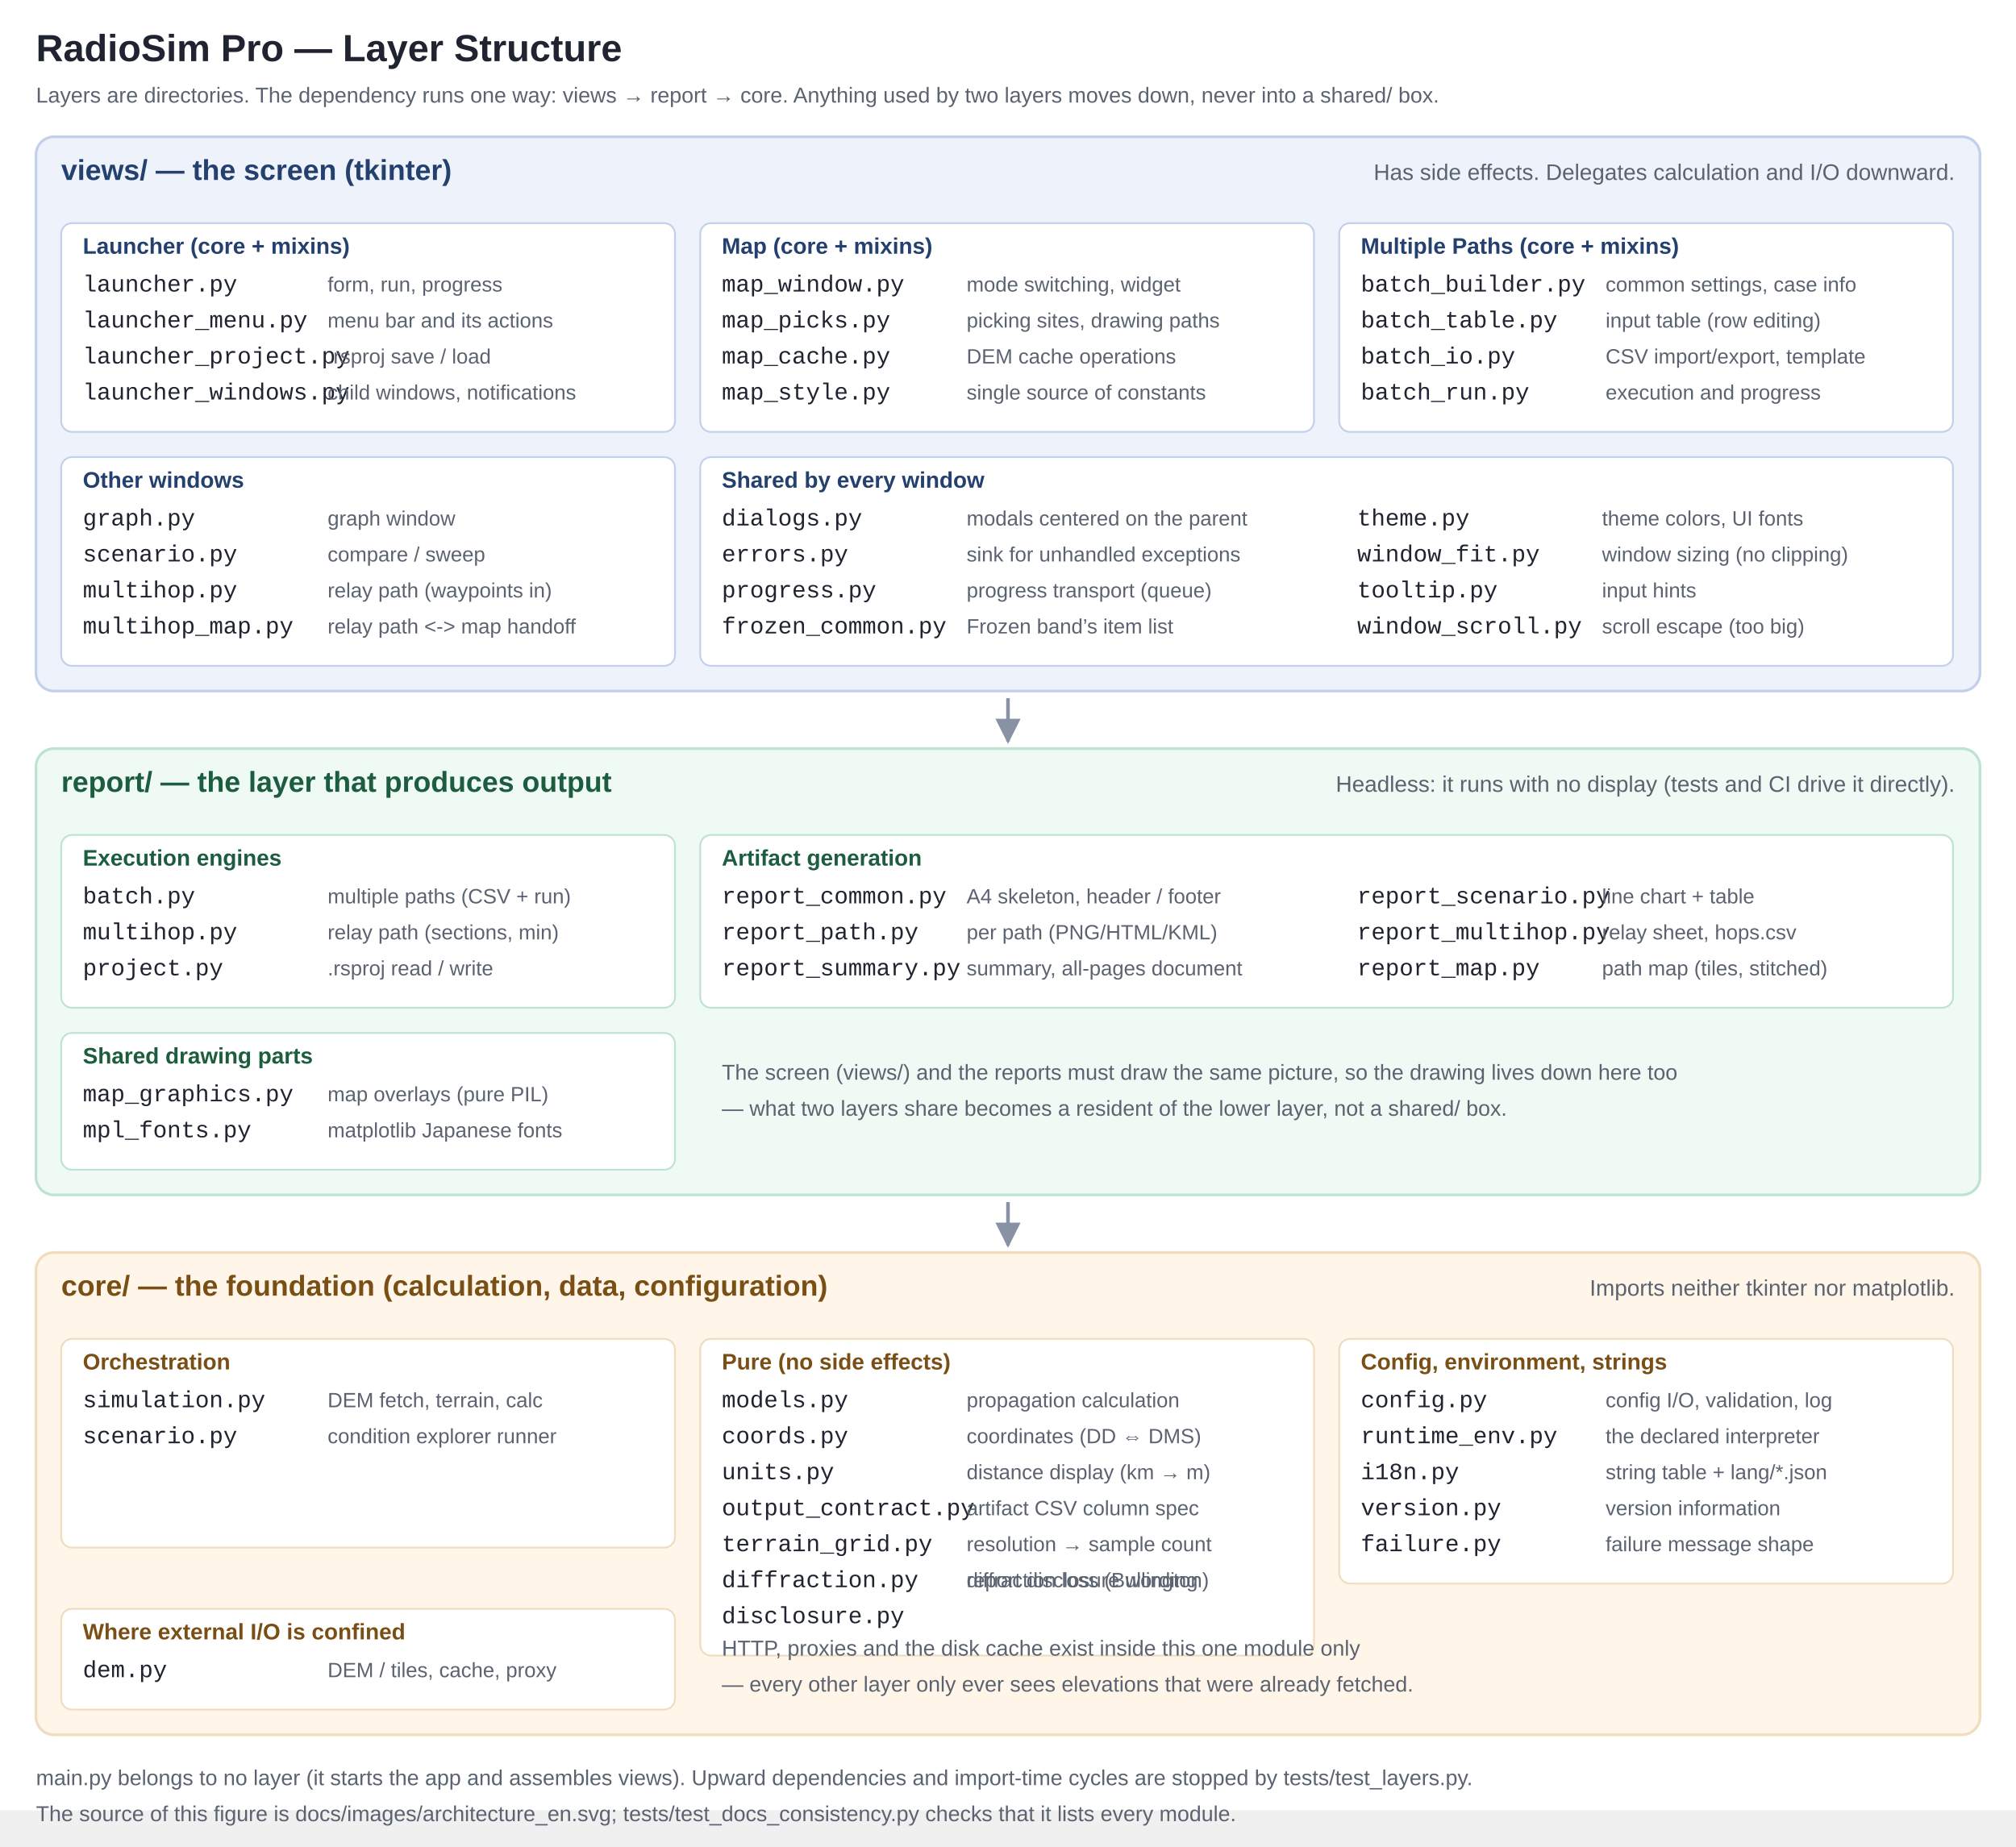
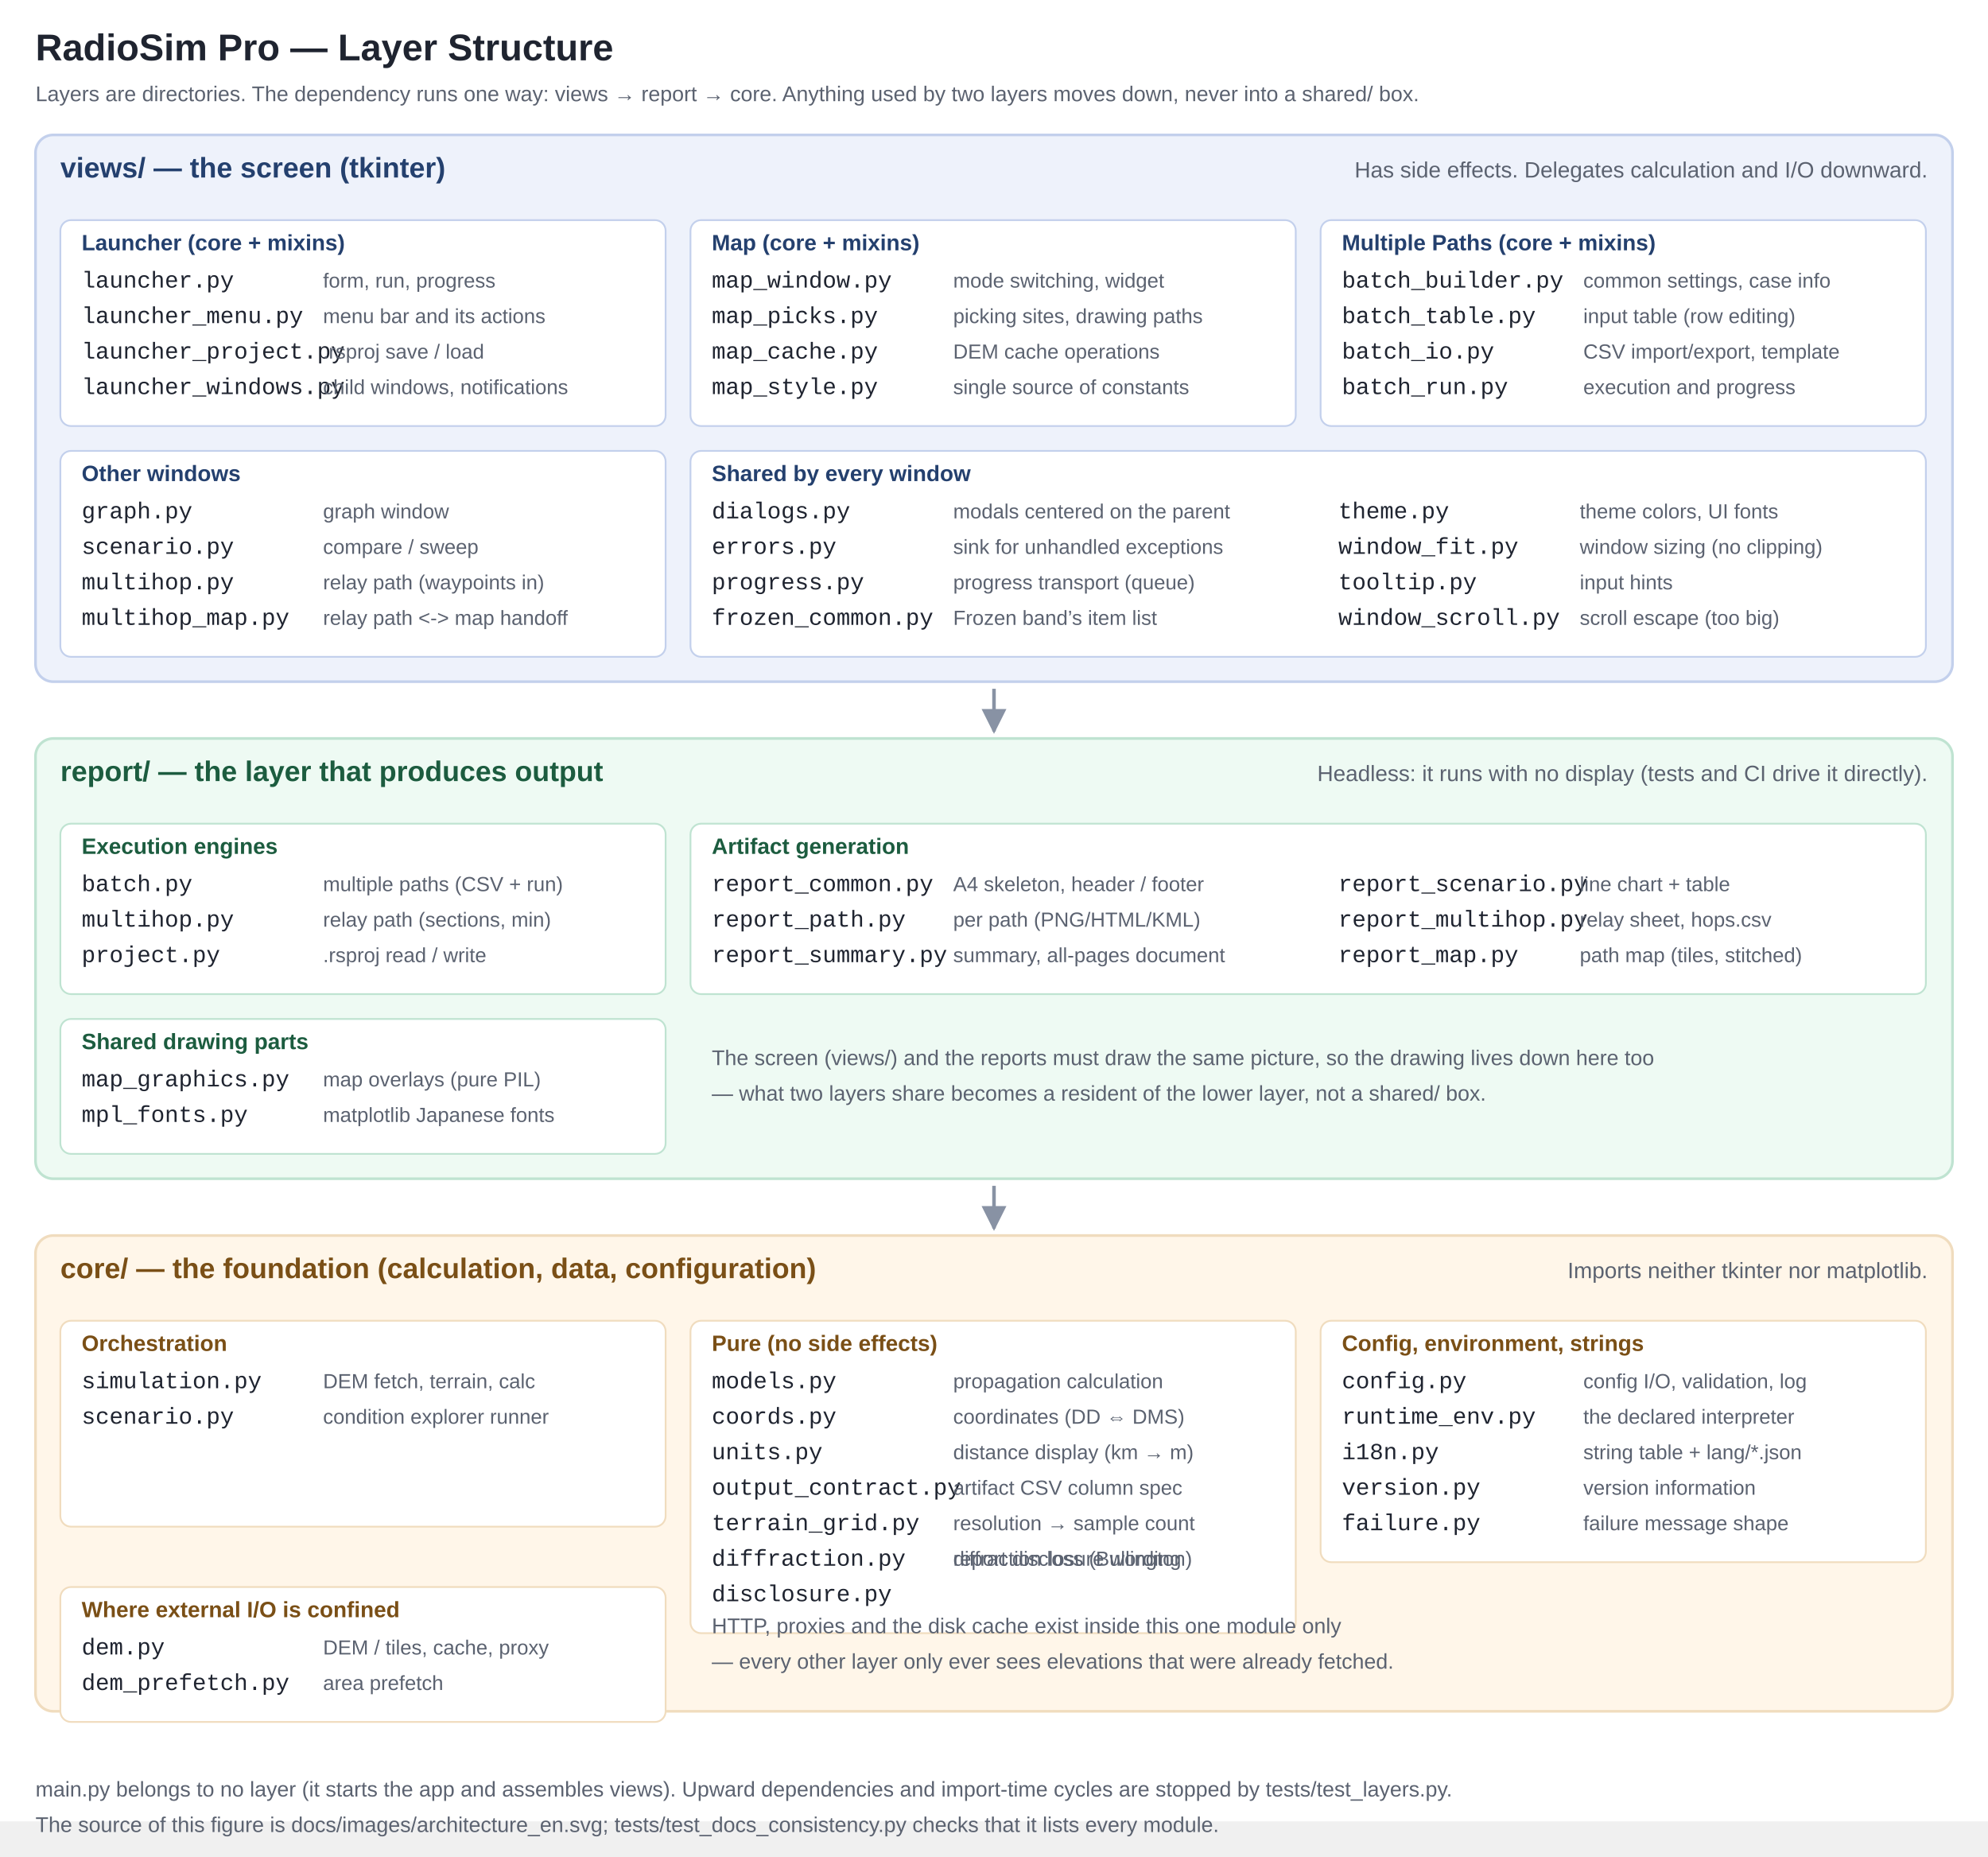
- <svg xmlns="http://www.w3.org/2000/svg" viewBox="0 0 1120 1026" width="1120" height="1026" role="img" aria-labelledby="ttl desc" font-family="Arial,Helvetica,'Segoe UI',sans-serif">
+ <svg xmlns="http://www.w3.org/2000/svg" viewBox="0 0 1120 1046" width="1120" height="1046" role="img" aria-labelledby="ttl desc" font-family="Arial,Helvetica,'Segoe UI',sans-serif">
  <defs>
    <marker id="ar" viewBox="0 0 10 10" refX="9" refY="5" markerWidth="7" markerHeight="7" orient="auto-start-reverse">
      <path d="M0,0 L10,5 L0,10 z" fill="#8892a4" />
    </marker>
    <style>
      .band  { stroke-width:1.5 }
      .card  { fill:#ffffff; stroke-width:1 }
      .lname { font-size:16px; font-weight:700 }
      .lrule { font-size:12.5px; fill:#5b6270 }
      .ctitle{ font-size:12.5px; font-weight:700 }
      .mod   { font-size:13px; font-family:Consolas,'Courier New',monospace; fill:#1f2430 }
      .role  { font-size:11.5px; fill:#5b6270 }
      .note  { font-size:12px; fill:#5b6270 }
      .arrow { stroke:#8892a4; stroke-width:2; marker-end:url(#ar) }
    </style>
  </defs>
-   <rect width="1120" height="1006" fill="#ffffff" />
+   <rect width="1120" height="1026" fill="#ffffff" />
  <text x="20" y="34" font-size="21" font-weight="700" fill="#1f2430">RadioSim Pro — Layer Structure</text>
  <text x="20" y="57" class="note">Layers are directories. The dependency runs one way: views → report → core. Anything used by two layers moves down, never into a shared/ box.</text>
  <rect class="band" x="20" y="76" width="1080" height="308" rx="10" fill="#eef2fb" stroke="#c3d0ec" />
  <text x="34" y="100" class="lname" fill="#24406e">views/ — the screen (tkinter)</text>
  <text x="1086" y="100" class="lrule" text-anchor="end">Has side effects. Delegates calculation and I/O downward.</text>
  <g>
    <rect class="card" x="34" y="124" width="341" height="116" rx="6" stroke="#c3d0ec" />
    <text x="46" y="141" class="ctitle" fill="#24406e">Launcher (core + mixins)</text>
    <text x="46" y="162" class="mod">launcher.py</text>
    <text x="182" y="162" class="role">form, run, progress</text>
    <text x="46" y="182" class="mod">launcher_menu.py</text>
    <text x="182" y="182" class="role">menu bar and its actions</text>
    <text x="46" y="202" class="mod">launcher_project.py</text>
    <text x="182" y="202" class="role">.rsproj save / load</text>
    <text x="46" y="222" class="mod">launcher_windows.py</text>
    <text x="182" y="222" class="role">child windows, notifications</text>
    <rect class="card" x="389" y="124" width="341" height="116" rx="6" stroke="#c3d0ec" />
    <text x="401" y="141" class="ctitle" fill="#24406e">Map (core + mixins)</text>
    <text x="401" y="162" class="mod">map_window.py</text>
    <text x="537" y="162" class="role">mode switching, widget</text>
    <text x="401" y="182" class="mod">map_picks.py</text>
    <text x="537" y="182" class="role">picking sites, drawing paths</text>
    <text x="401" y="202" class="mod">map_cache.py</text>
    <text x="537" y="202" class="role">DEM cache operations</text>
    <text x="401" y="222" class="mod">map_style.py</text>
    <text x="537" y="222" class="role">single source of constants</text>
    <rect class="card" x="744" y="124" width="341" height="116" rx="6" stroke="#c3d0ec" />
    <text x="756" y="141" class="ctitle" fill="#24406e">Multiple Paths (core + mixins)</text>
    <text x="756" y="162" class="mod">batch_builder.py</text>
    <text x="892" y="162" class="role">common settings, case info</text>
    <text x="756" y="182" class="mod">batch_table.py</text>
    <text x="892" y="182" class="role">input table (row editing)</text>
    <text x="756" y="202" class="mod">batch_io.py</text>
    <text x="892" y="202" class="role">CSV import/export, template</text>
    <text x="756" y="222" class="mod">batch_run.py</text>
    <text x="892" y="222" class="role">execution and progress</text>
  </g>
  <g>
    <rect class="card" x="34" y="254" width="341" height="116" rx="6" stroke="#c3d0ec" />
    <text x="46" y="271" class="ctitle" fill="#24406e">Other windows</text>
    <text x="46" y="292" class="mod">graph.py</text>
    <text x="182" y="292" class="role">graph window</text>
    <text x="46" y="312" class="mod">scenario.py</text>
    <text x="182" y="312" class="role">compare / sweep</text>
    <text x="46" y="332" class="mod">multihop.py</text>
    <text x="182" y="332" class="role">relay path (waypoints in)</text>
    <text x="46" y="352" class="mod">multihop_map.py</text>
    <text x="182" y="352" class="role">relay path &lt;-&gt; map handoff</text>
    <rect class="card" x="389" y="254" width="696" height="116" rx="6" stroke="#c3d0ec" />
    <text x="401" y="271" class="ctitle" fill="#24406e">Shared by every window</text>
    <text x="401" y="292" class="mod">dialogs.py</text>
    <text x="537" y="292" class="role">modals centered on the parent</text>
    <text x="401" y="312" class="mod">errors.py</text>
    <text x="537" y="312" class="role">sink for unhandled exceptions</text>
    <text x="401" y="332" class="mod">progress.py</text>
    <text x="537" y="332" class="role">progress transport (queue)</text>
    <text x="401" y="352" class="mod">frozen_common.py</text>
    <text x="537" y="352" class="role">Frozen band’s item list</text>
    <text x="754" y="292" class="mod">theme.py</text>
    <text x="890" y="292" class="role">theme colors, UI fonts</text>
    <text x="754" y="312" class="mod">window_fit.py</text>
    <text x="890" y="312" class="role">window sizing (no clipping)</text>
    <text x="754" y="332" class="mod">tooltip.py</text>
    <text x="890" y="332" class="role">input hints</text>
    <text x="754" y="352" class="mod">window_scroll.py</text>
    <text x="890" y="352" class="role">scroll escape (too big)</text>
  </g>
  <line class="arrow" x1="560" y1="388" x2="560" y2="412" />
  <rect class="band" x="20" y="416" width="1080" height="248" rx="10" fill="#eefaf3" stroke="#bfe3d1" />
  <text x="34" y="440" class="lname" fill="#1c5c3f">report/ — the layer that produces output</text>
  <text x="1086" y="440" class="lrule" text-anchor="end">Headless: it runs with no display (tests and CI drive it directly).</text>
  <g>
    <rect class="card" x="34" y="464" width="341" height="96" rx="6" stroke="#bfe3d1" />
    <text x="46" y="481" class="ctitle" fill="#1c5c3f">Execution engines</text>
    <text x="46" y="502" class="mod">batch.py</text>
    <text x="182" y="502" class="role">multiple paths (CSV + run)</text>
    <text x="46" y="522" class="mod">multihop.py</text>
    <text x="182" y="522" class="role">relay path (sections, min)</text>
    <text x="46" y="542" class="mod">project.py</text>
    <text x="182" y="542" class="role">.rsproj read / write</text>
    <rect class="card" x="389" y="464" width="696" height="96" rx="6" stroke="#bfe3d1" />
    <text x="401" y="481" class="ctitle" fill="#1c5c3f">Artifact generation</text>
    <text x="401" y="502" class="mod">report_common.py</text>
    <text x="537" y="502" class="role">A4 skeleton, header / footer</text>
    <text x="401" y="522" class="mod">report_path.py</text>
    <text x="537" y="522" class="role">per path (PNG/HTML/KML)</text>
    <text x="401" y="542" class="mod">report_summary.py</text>
    <text x="537" y="542" class="role">summary, all-pages document</text>
    <text x="754" y="502" class="mod">report_scenario.py</text>
    <text x="890" y="502" class="role">line chart + table</text>
    <text x="754" y="522" class="mod">report_multihop.py</text>
    <text x="890" y="522" class="role">relay sheet, hops.csv</text>
    <text x="754" y="542" class="mod">report_map.py</text>
    <text x="890" y="542" class="role">path map (tiles, stitched)</text>
  </g>
  <g>
    <rect class="card" x="34" y="574" width="341" height="76" rx="6" stroke="#bfe3d1" />
    <text x="46" y="591" class="ctitle" fill="#1c5c3f">Shared drawing parts</text>
    <text x="46" y="612" class="mod">map_graphics.py</text>
    <text x="182" y="612" class="role">map overlays (pure PIL)</text>
    <text x="46" y="632" class="mod">mpl_fonts.py</text>
    <text x="182" y="632" class="role">matplotlib Japanese fonts</text>
    <text x="401" y="600" class="note">The screen (views/) and the reports must draw the same picture, so the drawing lives down here too</text>
    <text x="401" y="620" class="note">— what two layers share becomes a resident of the lower layer, not a shared/ box.</text>
  </g>
  <line class="arrow" x1="560" y1="668" x2="560" y2="692" />
  <rect class="band" x="20" y="696" width="1080" height="268" rx="10" fill="#fff6e9" stroke="#f0dcbe" />
  <text x="34" y="720" class="lname" fill="#7a4f16">core/ — the foundation (calculation, data, configuration)</text>
  <text x="1086" y="720" class="lrule" text-anchor="end">Imports neither tkinter nor matplotlib.</text>
  <g>
    <rect class="card" x="34" y="744" width="341" height="116" rx="6" stroke="#f0dcbe" />
    <text x="46" y="761" class="ctitle" fill="#7a4f16">Orchestration</text>
    <text x="46" y="782" class="mod">simulation.py</text>
    <text x="182" y="782" class="role">DEM fetch, terrain, calc</text>
    <text x="46" y="802" class="mod">scenario.py</text>
    <text x="182" y="802" class="role">condition explorer runner</text>
    <rect class="card" x="389" y="744" width="341" height="176" rx="6" stroke="#f0dcbe" />
    <text x="401" y="761" class="ctitle" fill="#7a4f16">Pure (no side effects)</text>
    <text x="401" y="782" class="mod">models.py</text>
    <text x="537" y="782" class="role">propagation calculation</text>
    <text x="401" y="802" class="mod">coords.py</text>
    <text x="537" y="802" class="role">coordinates (DD ⇔ DMS)</text>
    <text x="401" y="822" class="mod">units.py</text>
    <text x="537" y="822" class="role">distance display (km → m)</text>
    <text x="401" y="842" class="mod">output_contract.py</text>
    <text x="537" y="842" class="role">artifact CSV column spec</text>
    <text x="401" y="862" class="mod">terrain_grid.py</text>
    <text x="537" y="862" class="role">resolution → sample count</text>
    <text x="401" y="882" class="mod">diffraction.py</text>
    <text x="537" y="882" class="role">diffraction loss (Bullington)</text>
    <text x="401" y="902" class="mod">disclosure.py</text>
    <text x="537" y="882" class="role">report disclosure wording</text>
    <rect class="card" x="744" y="744" width="341" height="136" rx="6" stroke="#f0dcbe" />
    <text x="756" y="761" class="ctitle" fill="#7a4f16">Config, environment, strings</text>
    <text x="756" y="782" class="mod">config.py</text>
    <text x="892" y="782" class="role">config I/O, validation, log</text>
    <text x="756" y="802" class="mod">runtime_env.py</text>
    <text x="892" y="802" class="role">the declared interpreter</text>
    <text x="756" y="822" class="mod">i18n.py</text>
    <text x="892" y="822" class="role">string table + lang/*.json</text>
    <text x="756" y="842" class="mod">version.py</text>
    <text x="892" y="842" class="role">version information</text>
    <text x="756" y="862" class="mod">failure.py</text>
    <text x="892" y="862" class="role">failure message shape</text>
  </g>
  <g>
-     <rect class="card" x="34" y="894" width="341" height="56" rx="6" stroke="#f0dcbe" />
+     <rect class="card" x="34" y="894" width="341" height="76" rx="6" stroke="#f0dcbe" />
    <text x="46" y="911" class="ctitle" fill="#7a4f16">Where external I/O is confined</text>
    <text x="46" y="932" class="mod">dem.py</text>
    <text x="182" y="932" class="role">DEM / tiles, cache, proxy</text>
+     <text x="46" y="952" class="mod">dem_prefetch.py</text>
+     <text x="182" y="952" class="role">area prefetch</text>
    <text x="401" y="920" class="note">HTTP, proxies and the disk cache exist inside this one module only</text>
    <text x="401" y="940" class="note">— every other layer only ever sees elevations that were already fetched.</text>
  </g>
-   <text x="20" y="992" class="note">main.py belongs to no layer (it starts the app and assembles views). Upward dependencies and import-time cycles are stopped by tests/test_layers.py.</text>
-   <text x="20" y="1012" class="note">The source of this figure is docs/images/architecture_en.svg; tests/test_docs_consistency.py checks that it lists every module.</text>
+   <text x="20" y="1012" class="note">main.py belongs to no layer (it starts the app and assembles views). Upward dependencies and import-time cycles are stopped by tests/test_layers.py.</text>
+   <text x="20" y="1032" class="note">The source of this figure is docs/images/architecture_en.svg; tests/test_docs_consistency.py checks that it lists every module.</text>
</svg>
